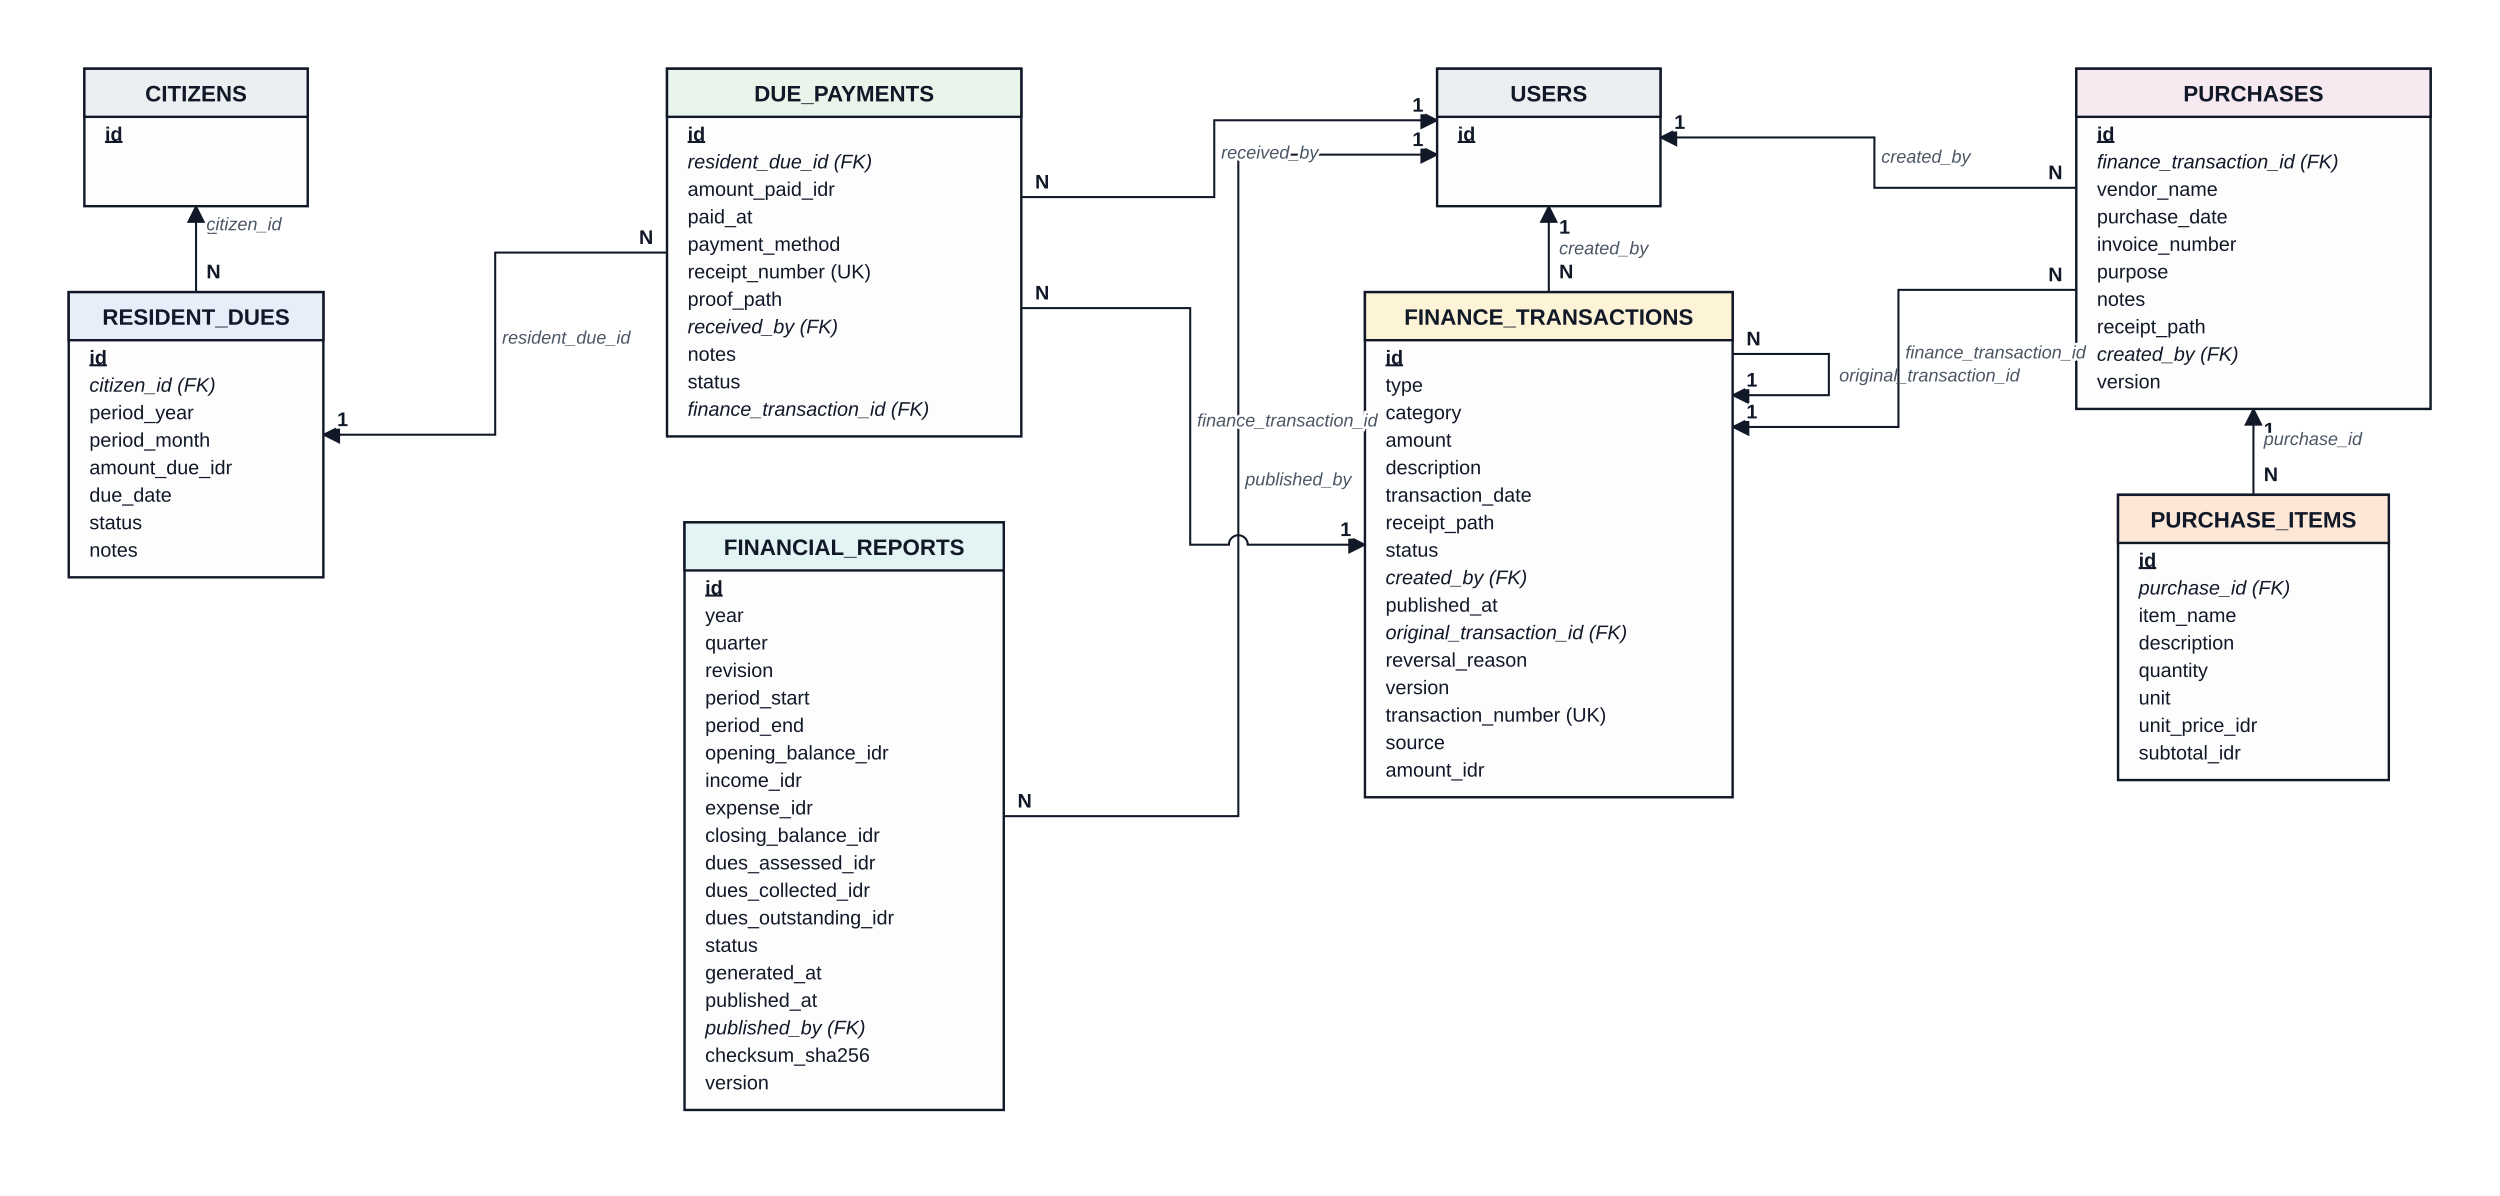
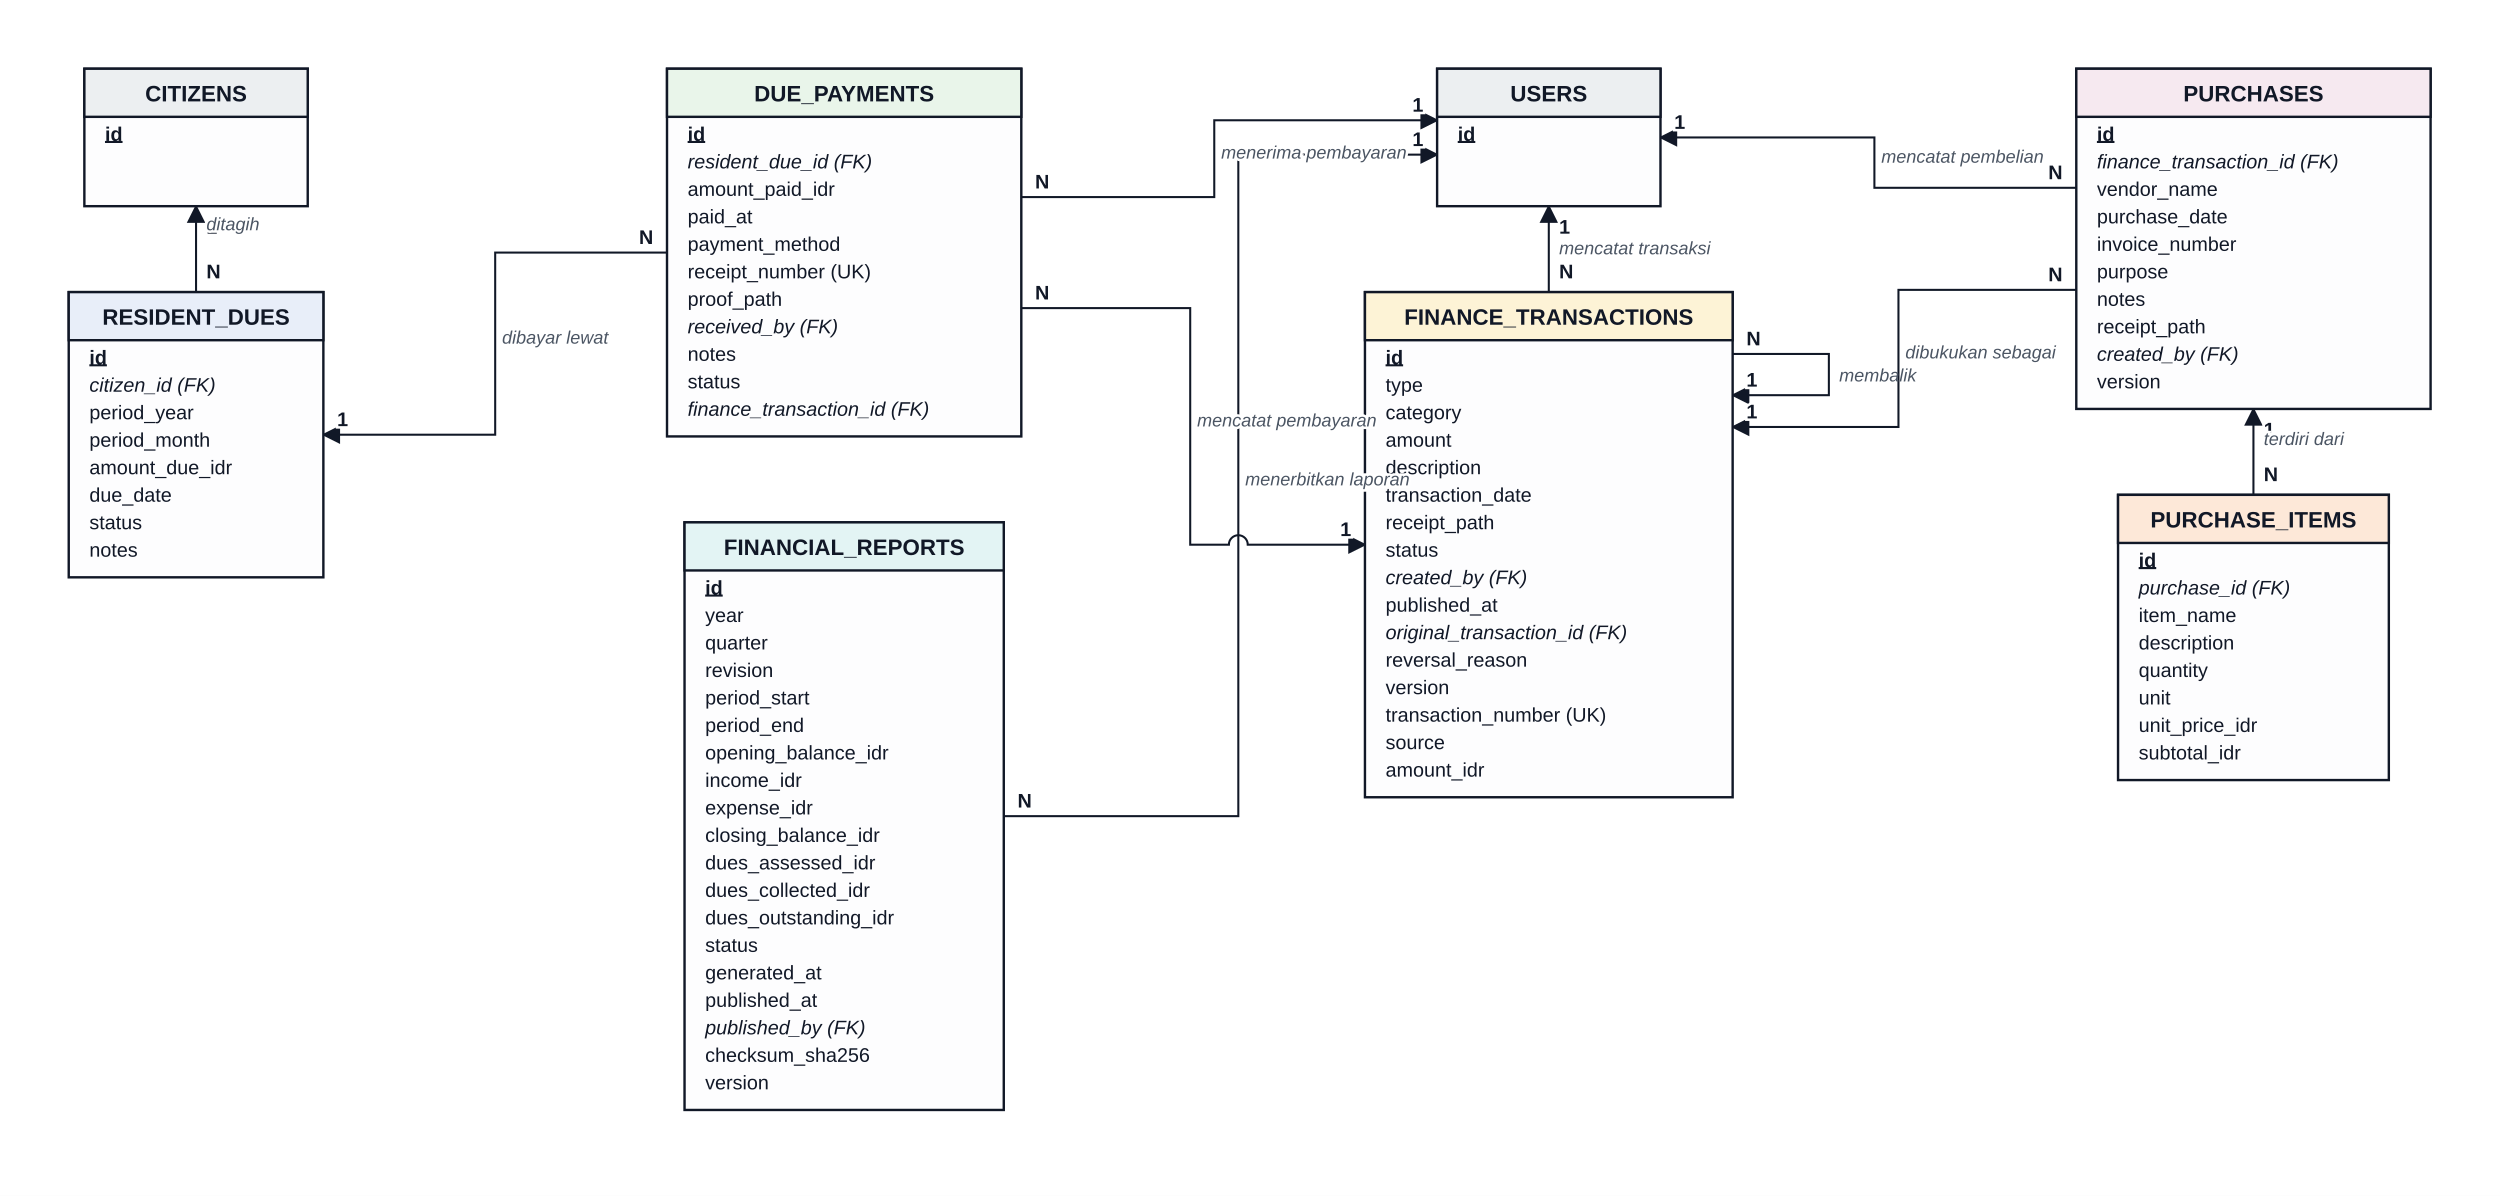
<svg xmlns="http://www.w3.org/2000/svg" viewBox="0 0 1455 696" width="1455" height="696" role="img">
  <defs>
    <marker id="ar" viewBox="0 0 10 10" refX="9" refY="5" markerWidth="9" markerHeight="9" orient="auto">
      <path d="M0 0 L10 5 L0 10 Z" fill="#111827" />
    </marker>
  </defs>
  <rect width="1455" height="696" fill="#ffffff" />
  <path d="M114.1 170.0 V138.0 V120.0" fill="none" stroke="#111827" stroke-width="1.2" marker-end="url(#ar)" />
  <path d="M594.4 179.3 H692.7 V317.0 H715.2 A5.5 5.5 0 0 1 726.2 317.0 H794.4" fill="none" stroke="#111827" stroke-width="1.2" marker-end="url(#ar)" />
  <path d="M388.2 147.0 H288.2 V253.0 H188.2" fill="none" stroke="#111827" stroke-width="1.2" marker-end="url(#ar)" />
  <path d="M594.4 114.7 H706.7 V70.0 H836.4" fill="none" stroke="#111827" stroke-width="1.2" marker-end="url(#ar)" />
  <path d="M1008.4 206.0 H1064.4 V230.0 H1008.4" fill="none" stroke="#111827" stroke-width="1.2" marker-end="url(#ar)" />
  <path d="M901.4 170.0 V152.0 V120.0" fill="none" stroke="#111827" stroke-width="1.2" marker-end="url(#ar)" />
  <path d="M1208.4 109.3 H1090.9 V80.0 H966.4" fill="none" stroke="#111827" stroke-width="1.2" marker-end="url(#ar)" />
  <path d="M1208.4 168.7 H1104.9 V248.5 H1008.4" fill="none" stroke="#111827" stroke-width="1.2" marker-end="url(#ar)" />
  <path d="M1311.5 288.0 V263.0 V238.0" fill="none" stroke="#111827" stroke-width="1.2" marker-end="url(#ar)" />
  <path d="M584.2 475.0 H720.7 V90.0 H836.4" fill="none" stroke="#111827" stroke-width="1.2" marker-end="url(#ar)" />
  <rect x="40.0" y="170.0" width="148.2" height="166.0" fill="#fdfdfe" stroke="#111827" stroke-width="1.4" />
  <rect x="40.0" y="170.0" width="148.2" height="28" fill="#e8eef9" stroke="#111827" stroke-width="1.4" />
  <text x="114.1" y="189" text-anchor="middle" font-size="13" font-weight="bold" fill="#111827" font-family="Arial, Helvetica, sans-serif">RESIDENT_DUES</text>
  <text x="52.0" y="212.0" font-size="11.5" fill="#111827" font-family="Arial, Helvetica, sans-serif" font-weight="bold" text-decoration="underline">id</text>
  <text x="52.0" y="228.0" font-size="11.5" fill="#111827" font-family="Arial, Helvetica, sans-serif" font-style="italic">citizen_id (FK)</text>
  <text x="52.0" y="244.0" font-size="11.5" fill="#111827" font-family="Arial, Helvetica, sans-serif">period_year</text>
  <text x="52.0" y="260.0" font-size="11.5" fill="#111827" font-family="Arial, Helvetica, sans-serif">period_month</text>
  <text x="52.0" y="276.0" font-size="11.5" fill="#111827" font-family="Arial, Helvetica, sans-serif">amount_due_idr</text>
  <text x="52.0" y="292.0" font-size="11.5" fill="#111827" font-family="Arial, Helvetica, sans-serif">due_date</text>
  <text x="52.0" y="308.0" font-size="11.5" fill="#111827" font-family="Arial, Helvetica, sans-serif">status</text>
  <text x="52.0" y="324.0" font-size="11.5" fill="#111827" font-family="Arial, Helvetica, sans-serif">notes</text>
  <rect x="388.2" y="40.0" width="206.2" height="214.0" fill="#fdfdfe" stroke="#111827" stroke-width="1.4" />
  <rect x="388.2" y="40.0" width="206.2" height="28" fill="#e9f5ea" stroke="#111827" stroke-width="1.4" />
  <text x="491.3" y="59" text-anchor="middle" font-size="13" font-weight="bold" fill="#111827" font-family="Arial, Helvetica, sans-serif">DUE_PAYMENTS</text>
  <text x="400.2" y="82.0" font-size="11.5" fill="#111827" font-family="Arial, Helvetica, sans-serif" font-weight="bold" text-decoration="underline">id</text>
  <text x="400.2" y="98.0" font-size="11.5" fill="#111827" font-family="Arial, Helvetica, sans-serif" font-style="italic">resident_due_id (FK)</text>
  <text x="400.2" y="114.0" font-size="11.5" fill="#111827" font-family="Arial, Helvetica, sans-serif">amount_paid_idr</text>
  <text x="400.2" y="130.0" font-size="11.5" fill="#111827" font-family="Arial, Helvetica, sans-serif">paid_at</text>
  <text x="400.2" y="146.0" font-size="11.5" fill="#111827" font-family="Arial, Helvetica, sans-serif">payment_method</text>
  <text x="400.2" y="162.0" font-size="11.5" fill="#111827" font-family="Arial, Helvetica, sans-serif">receipt_number (UK)</text>
  <text x="400.2" y="178.0" font-size="11.5" fill="#111827" font-family="Arial, Helvetica, sans-serif">proof_path</text>
  <text x="400.2" y="194.0" font-size="11.5" fill="#111827" font-family="Arial, Helvetica, sans-serif" font-style="italic">received_by (FK)</text>
  <text x="400.2" y="210.0" font-size="11.5" fill="#111827" font-family="Arial, Helvetica, sans-serif">notes</text>
  <text x="400.2" y="226.0" font-size="11.5" fill="#111827" font-family="Arial, Helvetica, sans-serif">status</text>
  <text x="400.2" y="242.0" font-size="11.5" fill="#111827" font-family="Arial, Helvetica, sans-serif" font-style="italic">finance_transaction_id (FK)</text>
  <rect x="794.4" y="170.0" width="214.0" height="294.0" fill="#fdfdfe" stroke="#111827" stroke-width="1.4" />
  <rect x="794.4" y="170.0" width="214.0" height="28" fill="#fdf3d6" stroke="#111827" stroke-width="1.4" />
  <text x="901.4" y="189" text-anchor="middle" font-size="13" font-weight="bold" fill="#111827" font-family="Arial, Helvetica, sans-serif">FINANCE_TRANSACTIONS</text>
  <text x="806.4" y="212.0" font-size="11.5" fill="#111827" font-family="Arial, Helvetica, sans-serif" font-weight="bold" text-decoration="underline">id</text>
  <text x="806.4" y="228.0" font-size="11.5" fill="#111827" font-family="Arial, Helvetica, sans-serif">type</text>
  <text x="806.4" y="244.0" font-size="11.5" fill="#111827" font-family="Arial, Helvetica, sans-serif">category</text>
  <text x="806.4" y="260.0" font-size="11.5" fill="#111827" font-family="Arial, Helvetica, sans-serif">amount</text>
  <text x="806.4" y="276.0" font-size="11.5" fill="#111827" font-family="Arial, Helvetica, sans-serif">description</text>
  <text x="806.4" y="292.0" font-size="11.5" fill="#111827" font-family="Arial, Helvetica, sans-serif">transaction_date</text>
  <text x="806.4" y="308.0" font-size="11.5" fill="#111827" font-family="Arial, Helvetica, sans-serif">receipt_path</text>
  <text x="806.4" y="324.0" font-size="11.5" fill="#111827" font-family="Arial, Helvetica, sans-serif">status</text>
  <text x="806.4" y="340.0" font-size="11.5" fill="#111827" font-family="Arial, Helvetica, sans-serif" font-style="italic">created_by (FK)</text>
  <text x="806.4" y="356.0" font-size="11.5" fill="#111827" font-family="Arial, Helvetica, sans-serif">published_at</text>
  <text x="806.4" y="372.0" font-size="11.5" fill="#111827" font-family="Arial, Helvetica, sans-serif" font-style="italic">original_transaction_id (FK)</text>
  <text x="806.4" y="388.0" font-size="11.5" fill="#111827" font-family="Arial, Helvetica, sans-serif">reversal_reason</text>
  <text x="806.4" y="404.0" font-size="11.5" fill="#111827" font-family="Arial, Helvetica, sans-serif">version</text>
  <text x="806.4" y="420.0" font-size="11.5" fill="#111827" font-family="Arial, Helvetica, sans-serif">transaction_number (UK)</text>
  <text x="806.4" y="436.0" font-size="11.5" fill="#111827" font-family="Arial, Helvetica, sans-serif">source</text>
  <text x="806.4" y="452.0" font-size="11.5" fill="#111827" font-family="Arial, Helvetica, sans-serif">amount_idr</text>
  <rect x="1208.4" y="40.0" width="206.2" height="198.0" fill="#fdfdfe" stroke="#111827" stroke-width="1.4" />
  <rect x="1208.4" y="40.0" width="206.2" height="28" fill="#f6e9f0" stroke="#111827" stroke-width="1.4" />
  <text x="1311.5" y="59" text-anchor="middle" font-size="13" font-weight="bold" fill="#111827" font-family="Arial, Helvetica, sans-serif">PURCHASES</text>
  <text x="1220.4" y="82.0" font-size="11.5" fill="#111827" font-family="Arial, Helvetica, sans-serif" font-weight="bold" text-decoration="underline">id</text>
  <text x="1220.4" y="98.0" font-size="11.5" fill="#111827" font-family="Arial, Helvetica, sans-serif" font-style="italic">finance_transaction_id (FK)</text>
  <text x="1220.4" y="114.0" font-size="11.5" fill="#111827" font-family="Arial, Helvetica, sans-serif">vendor_name</text>
  <text x="1220.4" y="130.0" font-size="11.5" fill="#111827" font-family="Arial, Helvetica, sans-serif">purchase_date</text>
  <text x="1220.4" y="146.0" font-size="11.5" fill="#111827" font-family="Arial, Helvetica, sans-serif">invoice_number</text>
  <text x="1220.4" y="162.0" font-size="11.5" fill="#111827" font-family="Arial, Helvetica, sans-serif">purpose</text>
  <text x="1220.4" y="178.0" font-size="11.5" fill="#111827" font-family="Arial, Helvetica, sans-serif">notes</text>
  <text x="1220.4" y="194.0" font-size="11.5" fill="#111827" font-family="Arial, Helvetica, sans-serif">receipt_path</text>
  <text x="1220.4" y="210.0" font-size="11.5" fill="#111827" font-family="Arial, Helvetica, sans-serif" font-style="italic">created_by (FK)</text>
  <text x="1220.4" y="226.0" font-size="11.5" fill="#111827" font-family="Arial, Helvetica, sans-serif">version</text>
  <rect x="1232.7" y="288.0" width="157.6" height="166.0" fill="#fdfdfe" stroke="#111827" stroke-width="1.4" />
  <rect x="1232.7" y="288.0" width="157.6" height="28" fill="#fde8d8" stroke="#111827" stroke-width="1.4" />
  <text x="1311.5" y="307" text-anchor="middle" font-size="13" font-weight="bold" fill="#111827" font-family="Arial, Helvetica, sans-serif">PURCHASE_ITEMS</text>
  <text x="1244.7" y="330.0" font-size="11.5" fill="#111827" font-family="Arial, Helvetica, sans-serif" font-weight="bold" text-decoration="underline">id</text>
  <text x="1244.7" y="346.0" font-size="11.5" fill="#111827" font-family="Arial, Helvetica, sans-serif" font-style="italic">purchase_id (FK)</text>
  <text x="1244.7" y="362.0" font-size="11.5" fill="#111827" font-family="Arial, Helvetica, sans-serif">item_name</text>
  <text x="1244.7" y="378.0" font-size="11.5" fill="#111827" font-family="Arial, Helvetica, sans-serif">description</text>
  <text x="1244.7" y="394.0" font-size="11.5" fill="#111827" font-family="Arial, Helvetica, sans-serif">quantity</text>
  <text x="1244.7" y="410.0" font-size="11.5" fill="#111827" font-family="Arial, Helvetica, sans-serif">unit</text>
  <text x="1244.7" y="426.0" font-size="11.5" fill="#111827" font-family="Arial, Helvetica, sans-serif">unit_price_idr</text>
  <text x="1244.7" y="442.0" font-size="11.5" fill="#111827" font-family="Arial, Helvetica, sans-serif">subtotal_idr</text>
  <rect x="398.4" y="304.0" width="185.8" height="342.0" fill="#fdfdfe" stroke="#111827" stroke-width="1.4" />
  <rect x="398.4" y="304.0" width="185.8" height="28" fill="#e3f4f4" stroke="#111827" stroke-width="1.4" />
  <text x="491.3" y="323" text-anchor="middle" font-size="13" font-weight="bold" fill="#111827" font-family="Arial, Helvetica, sans-serif">FINANCIAL_REPORTS</text>
  <text x="410.4" y="346.0" font-size="11.5" fill="#111827" font-family="Arial, Helvetica, sans-serif" font-weight="bold" text-decoration="underline">id</text>
  <text x="410.4" y="362.0" font-size="11.5" fill="#111827" font-family="Arial, Helvetica, sans-serif">year</text>
  <text x="410.4" y="378.0" font-size="11.5" fill="#111827" font-family="Arial, Helvetica, sans-serif">quarter</text>
  <text x="410.4" y="394.0" font-size="11.5" fill="#111827" font-family="Arial, Helvetica, sans-serif">revision</text>
  <text x="410.4" y="410.0" font-size="11.5" fill="#111827" font-family="Arial, Helvetica, sans-serif">period_start</text>
  <text x="410.4" y="426.0" font-size="11.5" fill="#111827" font-family="Arial, Helvetica, sans-serif">period_end</text>
  <text x="410.4" y="442.0" font-size="11.5" fill="#111827" font-family="Arial, Helvetica, sans-serif">opening_balance_idr</text>
  <text x="410.4" y="458.0" font-size="11.5" fill="#111827" font-family="Arial, Helvetica, sans-serif">income_idr</text>
  <text x="410.4" y="474.0" font-size="11.5" fill="#111827" font-family="Arial, Helvetica, sans-serif">expense_idr</text>
  <text x="410.4" y="490.0" font-size="11.5" fill="#111827" font-family="Arial, Helvetica, sans-serif">closing_balance_idr</text>
  <text x="410.4" y="506.0" font-size="11.5" fill="#111827" font-family="Arial, Helvetica, sans-serif">dues_assessed_idr</text>
  <text x="410.4" y="522.0" font-size="11.5" fill="#111827" font-family="Arial, Helvetica, sans-serif">dues_collected_idr</text>
  <text x="410.4" y="538.0" font-size="11.5" fill="#111827" font-family="Arial, Helvetica, sans-serif">dues_outstanding_idr</text>
  <text x="410.4" y="554.0" font-size="11.5" fill="#111827" font-family="Arial, Helvetica, sans-serif">status</text>
  <text x="410.4" y="570.0" font-size="11.5" fill="#111827" font-family="Arial, Helvetica, sans-serif">generated_at</text>
  <text x="410.4" y="586.0" font-size="11.5" fill="#111827" font-family="Arial, Helvetica, sans-serif">published_at</text>
  <text x="410.4" y="602.0" font-size="11.5" fill="#111827" font-family="Arial, Helvetica, sans-serif" font-style="italic">published_by (FK)</text>
  <text x="410.4" y="618.0" font-size="11.5" fill="#111827" font-family="Arial, Helvetica, sans-serif">checksum_sha256</text>
  <text x="410.4" y="634.0" font-size="11.5" fill="#111827" font-family="Arial, Helvetica, sans-serif">version</text>
  <rect x="49.1" y="40.0" width="130.0" height="80.0" fill="#fdfdfe" stroke="#111827" stroke-width="1.4" />
  <rect x="49.1" y="40.0" width="130.0" height="28" fill="#eceff1" stroke="#111827" stroke-width="1.4" />
  <text x="114.1" y="59" text-anchor="middle" font-size="13" font-weight="bold" fill="#111827" font-family="Arial, Helvetica, sans-serif">CITIZENS</text>
  <text x="61.1" y="82.0" font-size="11.5" fill="#111827" font-family="Arial, Helvetica, sans-serif" font-weight="bold" text-decoration="underline">id</text>
  <rect x="836.4" y="40.0" width="130.0" height="80.0" fill="#fdfdfe" stroke="#111827" stroke-width="1.4" />
  <rect x="836.4" y="40.0" width="130.0" height="28" fill="#eceff1" stroke="#111827" stroke-width="1.4" />
  <text x="901.4" y="59" text-anchor="middle" font-size="13" font-weight="bold" fill="#111827" font-family="Arial, Helvetica, sans-serif">USERS</text>
  <text x="848.4" y="82.0" font-size="11.5" fill="#111827" font-family="Arial, Helvetica, sans-serif" font-weight="bold" text-decoration="underline">id</text>
  <text x="120.1" y="162.0" text-anchor="start" font-size="11.5" font-weight="bold" fill="#111827" font-family="Arial, Helvetica, sans-serif" stroke="#fff" stroke-width="3" paint-order="stroke">N</text>
  <text x="120.1" y="136.0" text-anchor="start" font-size="11.5" font-weight="bold" fill="#111827" font-family="Arial, Helvetica, sans-serif" stroke="#fff" stroke-width="3" paint-order="stroke">1</text>
-   <text x="120.1" y="134.0" font-size="10.5" font-style="italic" fill="#4b5563" font-family="Arial, Helvetica, sans-serif" stroke="#fff" stroke-width="3" paint-order="stroke">citizen_id</text>
+   <text x="120.1" y="134.0" font-size="10.5" font-style="italic" fill="#4b5563" font-family="Arial, Helvetica, sans-serif" stroke="#fff" stroke-width="3" paint-order="stroke">ditagih</text>
  <text x="602.4" y="174.3" text-anchor="start" font-size="11.5" font-weight="bold" fill="#111827" font-family="Arial, Helvetica, sans-serif" stroke="#fff" stroke-width="3" paint-order="stroke">N</text>
  <text x="786.4" y="312.0" text-anchor="end" font-size="11.5" font-weight="bold" fill="#111827" font-family="Arial, Helvetica, sans-serif" stroke="#fff" stroke-width="3" paint-order="stroke">1</text>
-   <text x="696.7" y="248.2" font-size="10.5" font-style="italic" fill="#4b5563" font-family="Arial, Helvetica, sans-serif" stroke="#fff" stroke-width="3" paint-order="stroke">finance_transaction_id</text>
+   <text x="696.7" y="248.2" font-size="10.5" font-style="italic" fill="#4b5563" font-family="Arial, Helvetica, sans-serif" stroke="#fff" stroke-width="3" paint-order="stroke">mencatat pembayaran</text>
  <text x="380.2" y="142.0" text-anchor="end" font-size="11.5" font-weight="bold" fill="#111827" font-family="Arial, Helvetica, sans-serif" stroke="#fff" stroke-width="3" paint-order="stroke">N</text>
  <text x="196.2" y="248.0" text-anchor="start" font-size="11.5" font-weight="bold" fill="#111827" font-family="Arial, Helvetica, sans-serif" stroke="#fff" stroke-width="3" paint-order="stroke">1</text>
-   <text x="292.2" y="200.0" font-size="10.5" font-style="italic" fill="#4b5563" font-family="Arial, Helvetica, sans-serif" stroke="#fff" stroke-width="3" paint-order="stroke">resident_due_id</text>
+   <text x="292.2" y="200.0" font-size="10.5" font-style="italic" fill="#4b5563" font-family="Arial, Helvetica, sans-serif" stroke="#fff" stroke-width="3" paint-order="stroke">dibayar lewat</text>
  <text x="602.4" y="109.7" text-anchor="start" font-size="11.5" font-weight="bold" fill="#111827" font-family="Arial, Helvetica, sans-serif" stroke="#fff" stroke-width="3" paint-order="stroke">N</text>
  <text x="828.4" y="65.0" text-anchor="end" font-size="11.5" font-weight="bold" fill="#111827" font-family="Arial, Helvetica, sans-serif" stroke="#fff" stroke-width="3" paint-order="stroke">1</text>
-   <text x="710.7" y="92.3" font-size="10.5" font-style="italic" fill="#4b5563" font-family="Arial, Helvetica, sans-serif" stroke="#fff" stroke-width="3" paint-order="stroke">received_by</text>
+   <text x="710.7" y="92.3" font-size="10.5" font-style="italic" fill="#4b5563" font-family="Arial, Helvetica, sans-serif" stroke="#fff" stroke-width="3" paint-order="stroke">menerima pembayaran</text>
  <text x="1016.4" y="201.0" text-anchor="start" font-size="11.5" font-weight="bold" fill="#111827" font-family="Arial, Helvetica, sans-serif" stroke="#fff" stroke-width="3" paint-order="stroke">N</text>
  <text x="1016.4" y="225.0" text-anchor="start" font-size="11.5" font-weight="bold" fill="#111827" font-family="Arial, Helvetica, sans-serif" stroke="#fff" stroke-width="3" paint-order="stroke">1</text>
-   <text x="1070.4" y="222.0" font-size="10.5" font-style="italic" fill="#4b5563" font-family="Arial, Helvetica, sans-serif">original_transaction_id</text>
+   <text x="1070.4" y="222.0" font-size="10.5" font-style="italic" fill="#4b5563" font-family="Arial, Helvetica, sans-serif">membalik</text>
  <text x="907.4" y="162.0" text-anchor="start" font-size="11.5" font-weight="bold" fill="#111827" font-family="Arial, Helvetica, sans-serif" stroke="#fff" stroke-width="3" paint-order="stroke">N</text>
  <text x="907.4" y="136.0" text-anchor="start" font-size="11.5" font-weight="bold" fill="#111827" font-family="Arial, Helvetica, sans-serif" stroke="#fff" stroke-width="3" paint-order="stroke">1</text>
-   <text x="907.4" y="148.0" font-size="10.5" font-style="italic" fill="#4b5563" font-family="Arial, Helvetica, sans-serif" stroke="#fff" stroke-width="3" paint-order="stroke">created_by</text>
+   <text x="907.4" y="148.0" font-size="10.5" font-style="italic" fill="#4b5563" font-family="Arial, Helvetica, sans-serif" stroke="#fff" stroke-width="3" paint-order="stroke">mencatat transaksi</text>
  <text x="1200.4" y="104.3" text-anchor="end" font-size="11.5" font-weight="bold" fill="#111827" font-family="Arial, Helvetica, sans-serif" stroke="#fff" stroke-width="3" paint-order="stroke">N</text>
  <text x="974.4" y="75.0" text-anchor="start" font-size="11.5" font-weight="bold" fill="#111827" font-family="Arial, Helvetica, sans-serif" stroke="#fff" stroke-width="3" paint-order="stroke">1</text>
-   <text x="1094.9" y="94.7" font-size="10.5" font-style="italic" fill="#4b5563" font-family="Arial, Helvetica, sans-serif" stroke="#fff" stroke-width="3" paint-order="stroke">created_by</text>
+   <text x="1094.9" y="94.7" font-size="10.5" font-style="italic" fill="#4b5563" font-family="Arial, Helvetica, sans-serif" stroke="#fff" stroke-width="3" paint-order="stroke">mencatat pembelian</text>
  <text x="1200.4" y="163.7" text-anchor="end" font-size="11.5" font-weight="bold" fill="#111827" font-family="Arial, Helvetica, sans-serif" stroke="#fff" stroke-width="3" paint-order="stroke">N</text>
  <text x="1016.4" y="243.5" text-anchor="start" font-size="11.5" font-weight="bold" fill="#111827" font-family="Arial, Helvetica, sans-serif" stroke="#fff" stroke-width="3" paint-order="stroke">1</text>
-   <text x="1108.9" y="208.6" font-size="10.5" font-style="italic" fill="#4b5563" font-family="Arial, Helvetica, sans-serif" stroke="#fff" stroke-width="3" paint-order="stroke">finance_transaction_id</text>
+   <text x="1108.9" y="208.6" font-size="10.5" font-style="italic" fill="#4b5563" font-family="Arial, Helvetica, sans-serif" stroke="#fff" stroke-width="3" paint-order="stroke">dibukukan sebagai</text>
  <text x="1317.5" y="280.0" text-anchor="start" font-size="11.5" font-weight="bold" fill="#111827" font-family="Arial, Helvetica, sans-serif" stroke="#fff" stroke-width="3" paint-order="stroke">N</text>
  <text x="1317.5" y="254.0" text-anchor="start" font-size="11.5" font-weight="bold" fill="#111827" font-family="Arial, Helvetica, sans-serif" stroke="#fff" stroke-width="3" paint-order="stroke">1</text>
-   <text x="1317.5" y="259.0" font-size="10.5" font-style="italic" fill="#4b5563" font-family="Arial, Helvetica, sans-serif" stroke="#fff" stroke-width="3" paint-order="stroke">purchase_id</text>
+   <text x="1317.5" y="259.0" font-size="10.5" font-style="italic" fill="#4b5563" font-family="Arial, Helvetica, sans-serif" stroke="#fff" stroke-width="3" paint-order="stroke">terdiri dari</text>
  <text x="592.2" y="470.0" text-anchor="start" font-size="11.5" font-weight="bold" fill="#111827" font-family="Arial, Helvetica, sans-serif" stroke="#fff" stroke-width="3" paint-order="stroke">N</text>
  <text x="828.4" y="85.0" text-anchor="end" font-size="11.5" font-weight="bold" fill="#111827" font-family="Arial, Helvetica, sans-serif" stroke="#fff" stroke-width="3" paint-order="stroke">1</text>
-   <text x="724.7" y="282.5" font-size="10.5" font-style="italic" fill="#4b5563" font-family="Arial, Helvetica, sans-serif" stroke="#fff" stroke-width="3" paint-order="stroke">published_by</text>
+   <text x="724.7" y="282.5" font-size="10.5" font-style="italic" fill="#4b5563" font-family="Arial, Helvetica, sans-serif" stroke="#fff" stroke-width="3" paint-order="stroke">menerbitkan laporan</text>
</svg>
